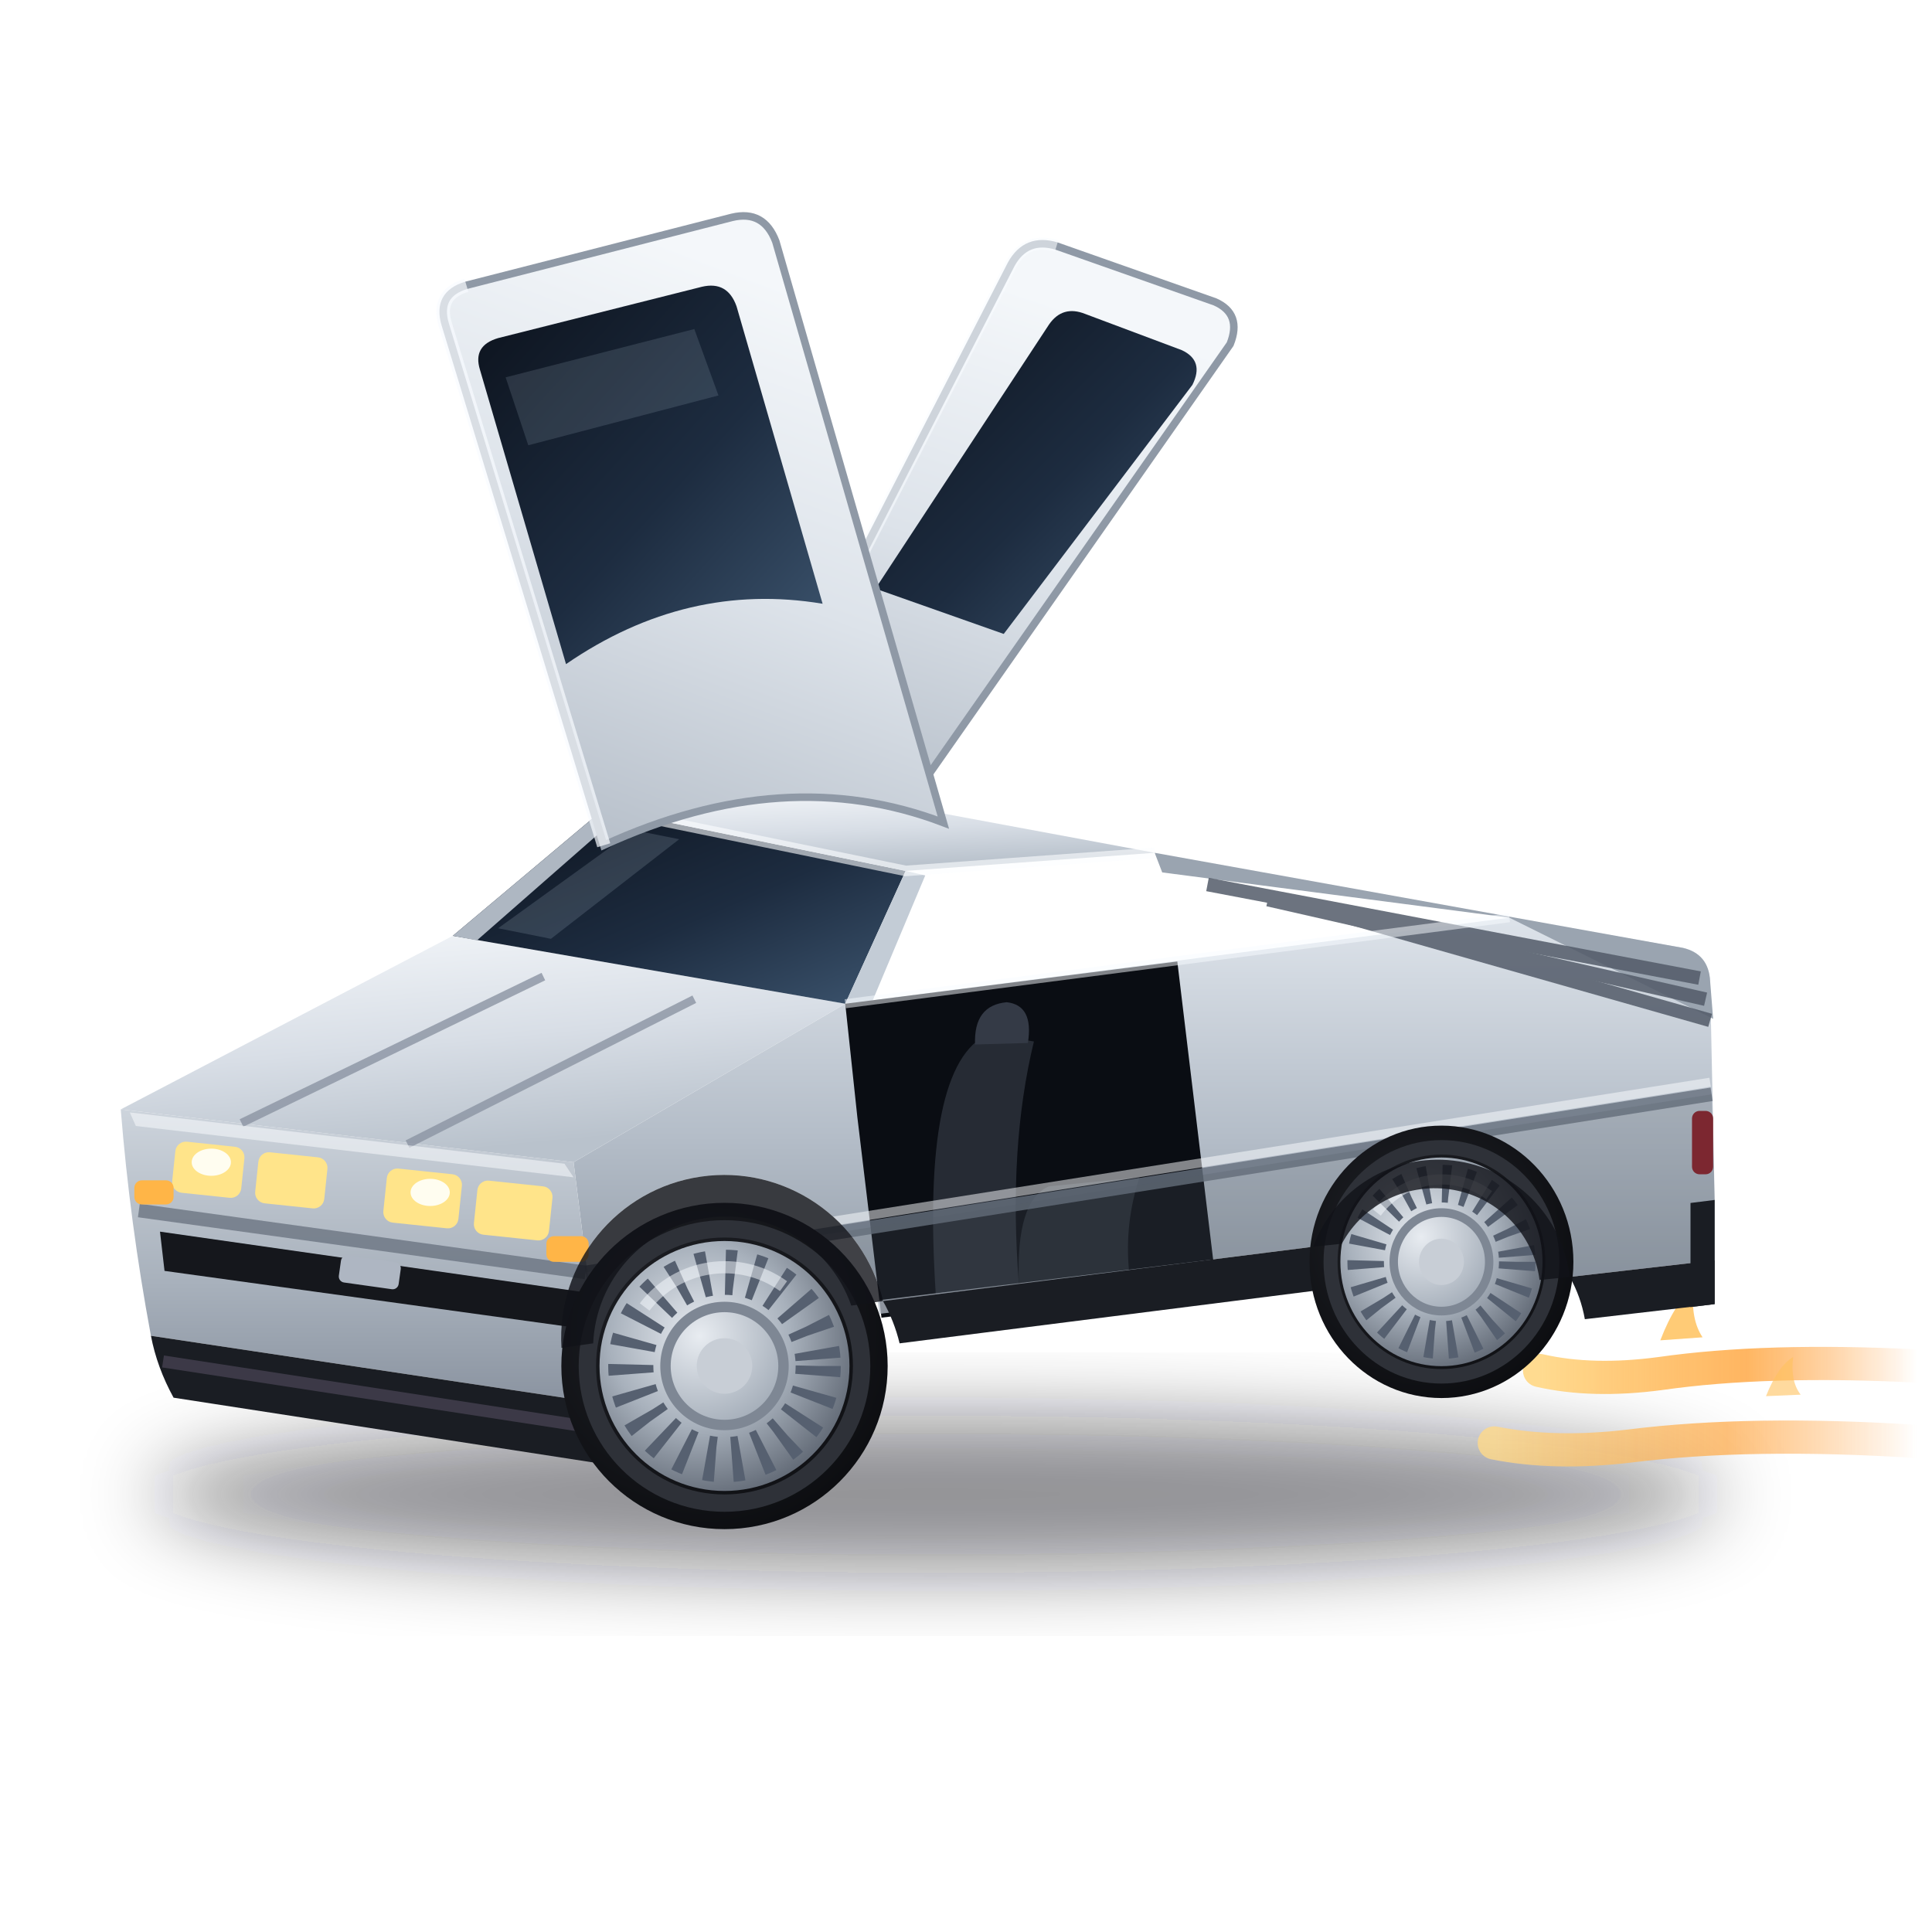
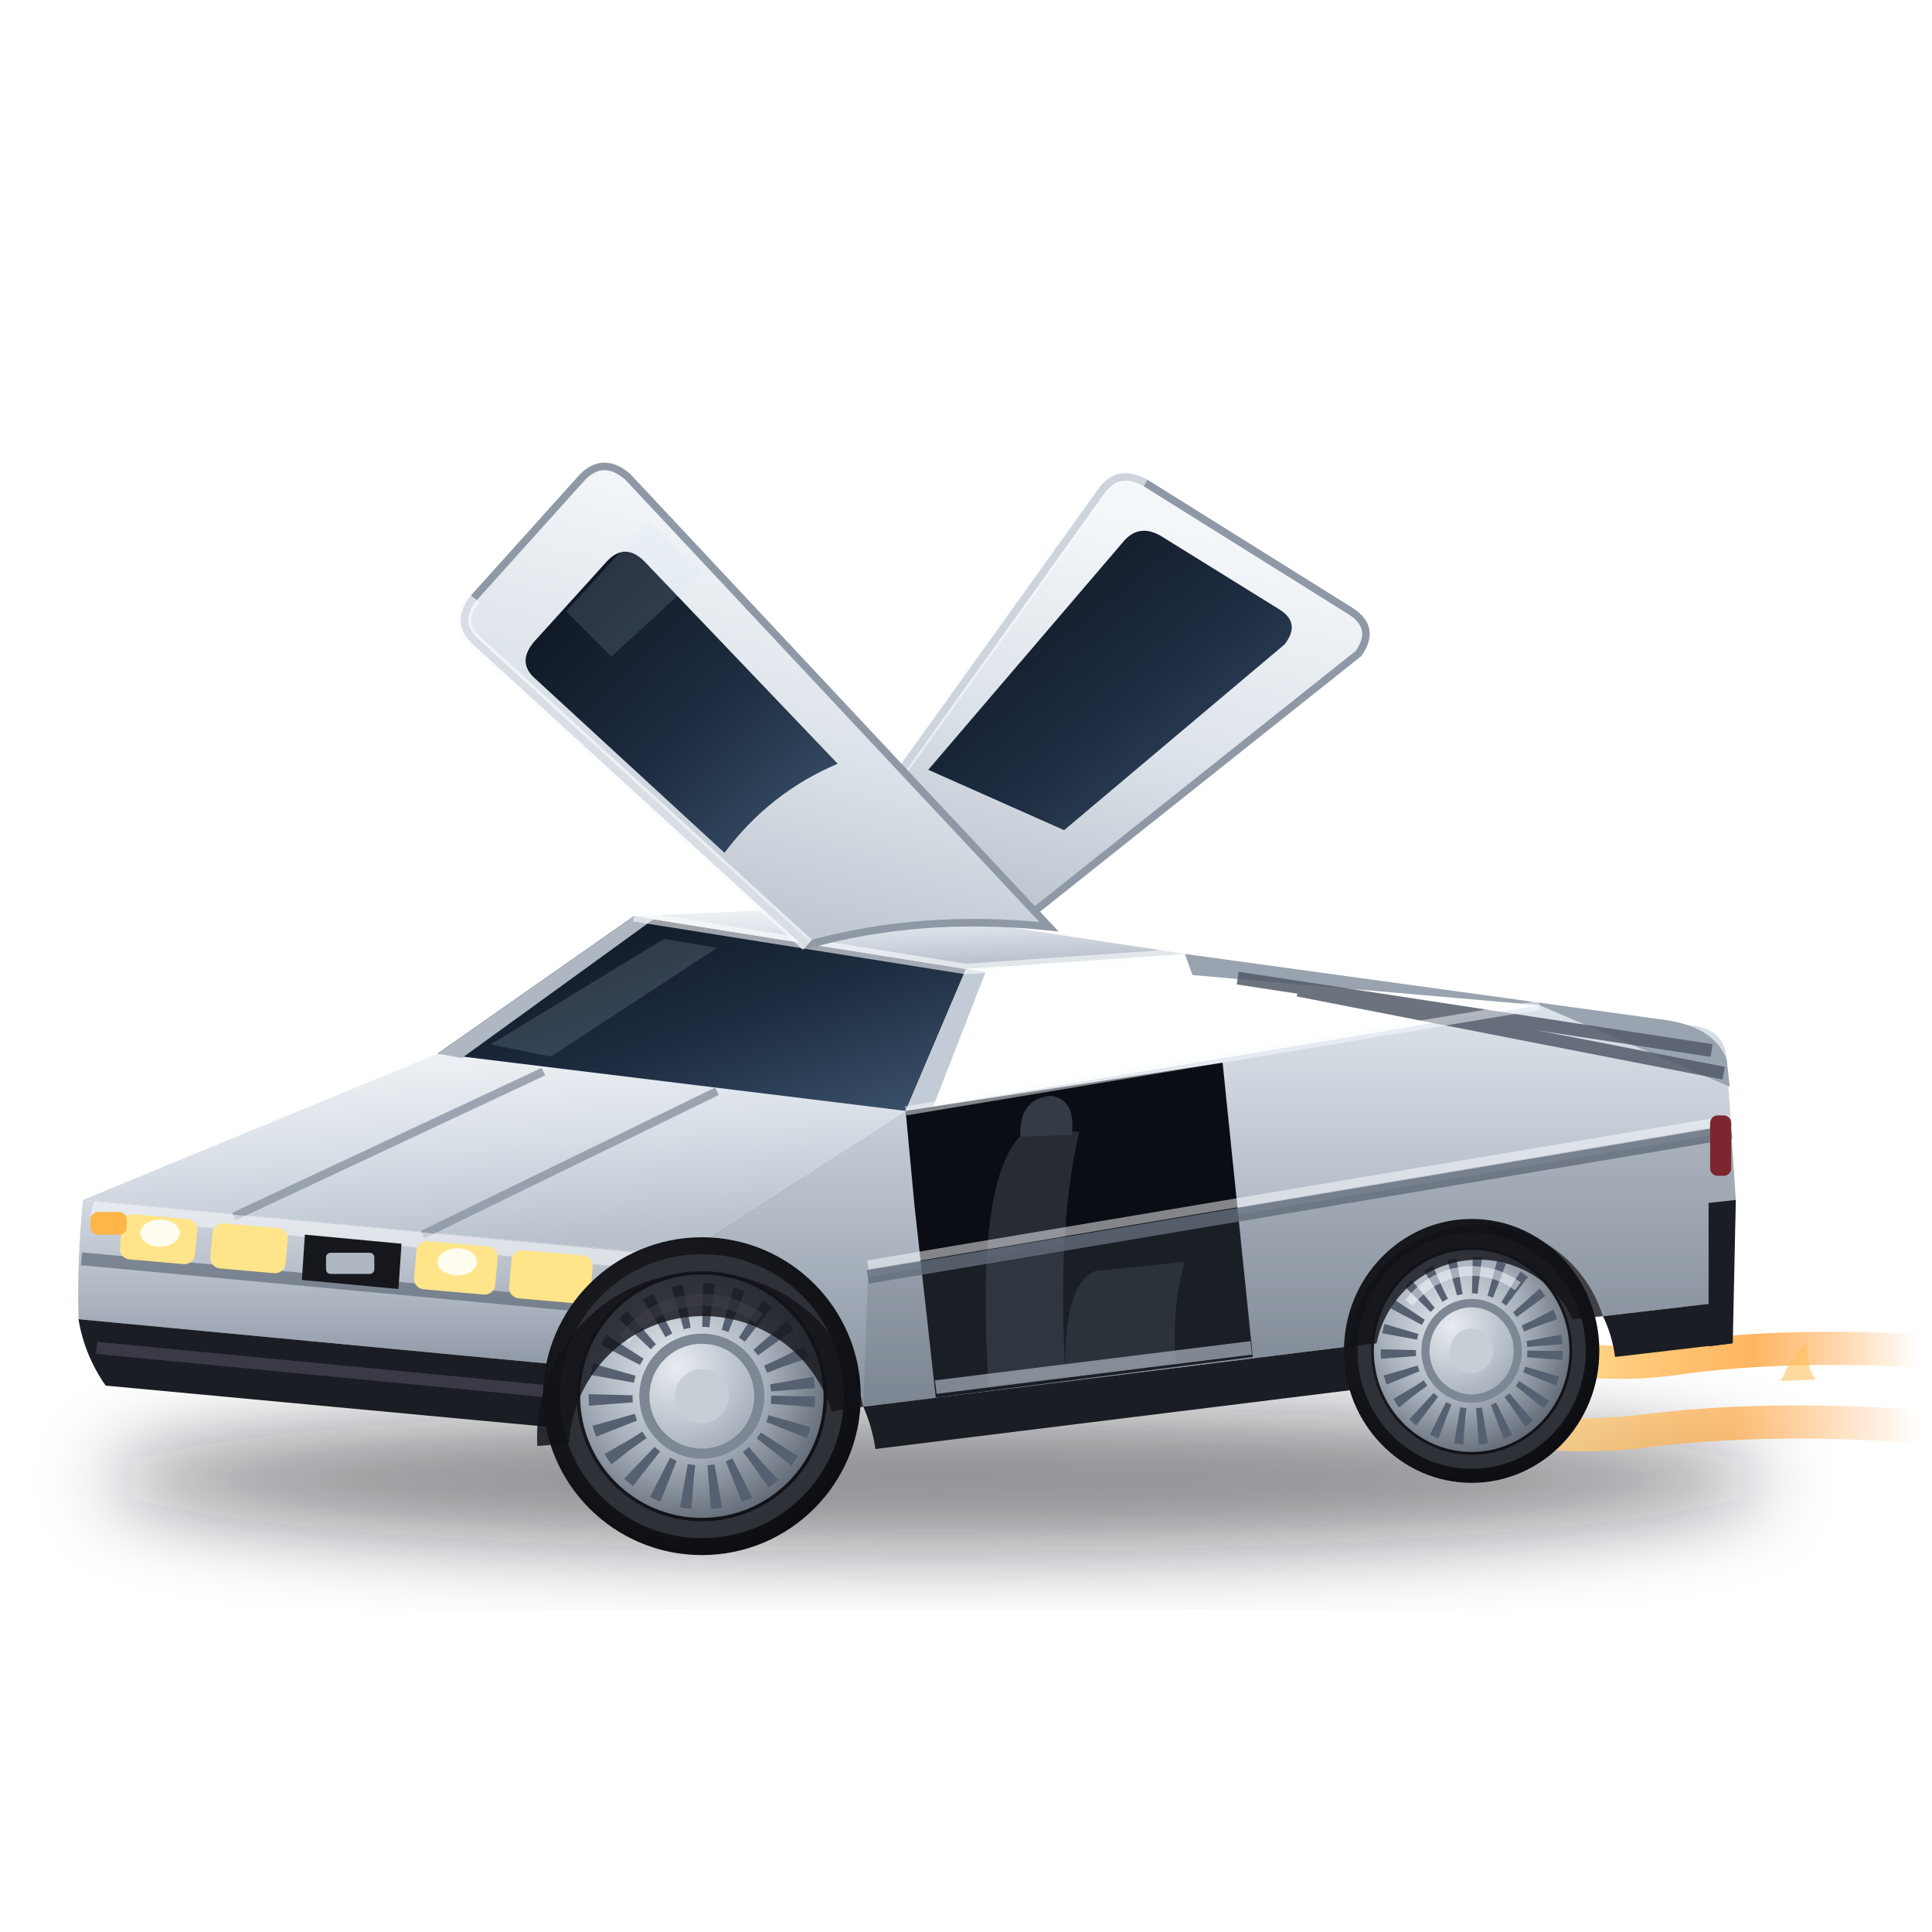
<svg xmlns="http://www.w3.org/2000/svg" viewBox="0 0 128 128" fill="none">
  <defs>
    <linearGradient id="dl-hood" x1="0" y1="0" x2="0.3" y2="1">
      <stop offset="0" stop-color="#f4f7fa" />
      <stop offset=".55" stop-color="#d8dee6" />
      <stop offset="1" stop-color="#b9c2cc" />
    </linearGradient>
    <linearGradient id="dl-fascia" x1="0" y1="0" x2="0" y2="1">
-       <stop offset="0" stop-color="#cdd4dc" />
-       <stop offset=".6" stop-color="#a7b0bb" />
+       <stop offset="0" stop-color="#d3d9e1" />
+       <stop offset=".6" stop-color="#aab3be" />
      <stop offset="1" stop-color="#8a93a0" />
    </linearGradient>
    <linearGradient id="dl-flank" x1="0" y1="0" x2="0" y2="1">
      <stop offset="0" stop-color="#dde3ea" />
      <stop offset=".45" stop-color="#b4bdc8" />
      <stop offset="1" stop-color="#7f8995" />
    </linearGradient>
    <linearGradient id="dl-door" x1="0" y1="1" x2="0.3" y2="0">
      <stop offset="0" stop-color="#b0b9c4" />
      <stop offset=".55" stop-color="#dde3ea" />
      <stop offset="1" stop-color="#f4f7fa" />
    </linearGradient>
    <linearGradient id="dl-glass" x1="0" y1="0" x2="1" y2="1">
      <stop offset="0" stop-color="#0c121c" />
      <stop offset=".55" stop-color="#1d2c40" />
      <stop offset="1" stop-color="#3d556f" />
    </linearGradient>
    <radialGradient id="dl-alloy" cx="0.4" cy="0.38" r="0.66">
      <stop offset="0" stop-color="#e8ecf1" />
      <stop offset=".55" stop-color="#a8b1bc" />
      <stop offset="1" stop-color="#636b77" />
    </radialGradient>
    <radialGradient id="dl-tire" cx="0.42" cy="0.4" r="0.7">
      <stop offset="0" stop-color="#23252b" />
      <stop offset="1" stop-color="#0a0b0e" />
    </radialGradient>
    <linearGradient id="dl-fire" x1="1" y1="0" x2="0" y2="0">
      <stop offset="0" stop-color="#ff8c1a" stop-opacity="0" />
      <stop offset=".45" stop-color="#ffa53d" stop-opacity=".85" />
      <stop offset="1" stop-color="#ffd98a" />
    </linearGradient>
    <filter id="dl-soft" x="-40%" y="-40%" width="180%" height="180%">
      <feGaussianBlur stdDeviation="2.6" />
    </filter>
    <g id="dl-wheel">
      <circle r="9.4" fill="url(#dl-tire)" />
      <circle r="7.9" fill="none" stroke="#2e3138" stroke-width="1" />
      <circle r="7.2" fill="url(#dl-alloy)" />
      <circle r="5.4" fill="none" stroke="#566070" stroke-width="2.6" stroke-dasharray="0.55 0.95" />
      <circle r="3.4" fill="none" stroke="#7e8794" stroke-width="0.6" />
      <circle r="1.6" fill="#c8ced6" />
      <path d="M-4.6 -3.4 A5.8 5.8 0 0 1 3.4 -4.6" fill="none" stroke="#f8fbff" stroke-width="0.7" opacity=".5" />
    </g>
  </defs>
-   <ellipse cx="62" cy="99" rx="52" ry="5.2" fill="#0c0818" opacity=".45" filter="url(#dl-soft)" />
+   <ellipse cx="62" cy="98" rx="55" ry="4.8" fill="#0c0818" opacity=".45" filter="url(#dl-soft)" />
  <g stroke="url(#dl-fire)" stroke-linecap="round" fill="none">
-     <path d="M127 90.5 Q117 90 110 91 Q105.5 91.6 102 90.8" stroke-width="2.2" opacity=".95" />
-     <path d="M127 95.5 Q116 94.8 108 95.8 Q103 96.4 99 95.6" stroke-width="2.2" opacity=".8" />
+     <path d="M127 89.5 Q118 89 111 90 Q106.5 90.6 103 89.8" stroke-width="2.2" opacity=".95" />
+     <path d="M127 94.5 Q117 93.8 109 94.8 Q104 95.4 100 94.6" stroke-width="2.2" opacity=".8" />
  </g>
  <g fill="#ffc25e">
-     <path d="M110 88.8 q1 -2.6 2.2 -3.4 q-.2 2 .6 3.2 Z" opacity=".85" />
-     <path d="M117 92.5 q.8 -2 1.8 -2.6 q-.2 1.6 .5 2.5 Z" opacity=".6" />
+     <path d="M111 87.8 q1 -2.6 2.2 -3.4 q-.2 2 .6 3.2 Z" opacity=".85" />
+     <path d="M118 91.5 q.8 -2 1.8 -2.6 q-.2 1.6 .5 2.5 Z" opacity=".6" />
  </g>
  <g>
-     <path d="M48.5 53.5 L67 17.5 Q68 15.7 70 16.3 L80.5 20 Q82.3 20.8 81.5 22.8 L60 53.5 Z" fill="url(#dl-door)" stroke="#8f99a6" stroke-width=".5" />
-     <path d="M58 39 L69.5 21.5 Q70.4 20.2 71.9 20.8 L78.3 23.2 Q79.8 23.9 79 25.5 L66.5 42 Z" fill="url(#dl-glass)" />
-     <path d="M48.5 53.5 L67 17.5 Q68 15.7 70 16.3" fill="none" stroke="#f8fbff" stroke-width=".8" opacity=".6" />
+     <path d="M52 61.8 L73 32.5 Q74.1 31 75.9 32 L89.5 40.5 Q91.2 41.6 90 43.3 L68 60.8 Z" fill="url(#dl-door)" stroke="#8f99a6" stroke-width=".5" />
+     <path d="M61.5 51 L74.5 35.8 Q75.5 34.7 76.9 35.5 L84.8 40.4 Q86.2 41.3 85.1 42.7 L70.5 55 Z" fill="url(#dl-glass)" />
+     <path d="M52 61.8 L73 32.5 Q74.1 31 75.9 32" fill="none" stroke="#f8fbff" stroke-width=".8" opacity=".6" />
  </g>
-   <path d="M38 77            L56 66.5            L100 60.8            L111.5 62.8            Q113.2 63.2 113.3 65            L113.6 79.5            L113.6 83.5            L104 84.6            A 8.8 8.8 0 0 0 87 82.6            L58.5 86.2            A 10.8 10.8 0 0 0 37.2 89.3            L40 93 Z" fill="url(#dl-flank)" />
-   <path d="M76.5 56.5 L111.5 62.8 Q113.2 63.2 113.3 65 L113.5 67.5 L100 60.8 L77 57.8 Z" fill="#9aa4b0" />
-   <g stroke="#525b68" stroke-width=".9" opacity=".85">
-     <line x1="80" y1="58.6" x2="112.6" y2="64.8" />
-     <line x1="84" y1="59.6" x2="113" y2="66.2" />
-     <line x1="88" y1="60.4" x2="113.3" y2="67.6" />
+   <path d="M45 83.2            L60 73.6            L102 66.6            L112.5 68            Q114.3 68.4 114.4 70.2            L115 79.5            L114.8 86.2            L106.2 87.2            A 8.6 8.6 0 0 0 89.4 89.2            L57.2 93.2            A 10.9 10.9 0 0 0 35.6 95.8            L45.6 95.4            Z" fill="url(#dl-flank)" />
+   <path d="M45 83.2 L35.2 92.9 L35.6 95.8 Z" fill="url(#dl-flank)" opacity="0" />
+   <path d="M78.5 63.2 L110.5 67.6 Q113.6 68.1 114.4 70.2 L114.6 72 L102 66.6 L79 64.6 Z" fill="#9aa4b0" />
+   <g stroke="#525b68" stroke-width=".85" opacity=".85">
+     <line x1="82" y1="64.8" x2="113.4" y2="69.6" />
+     <line x1="86" y1="65.6" x2="114.2" y2="71.1" />
  </g>
-   <path d="M8 73.5 L38 77 L40 93 L10 88.5 Q8.6 81 8 73.5 Z" fill="url(#dl-fascia)" />
-   <path d="M8 73.5 L38 77 L56 66.5 L30 62 Z" fill="url(#dl-hood)" />
+   <path d="M5.5 79.5 L45 83.2 L45.4 91.2 L5.2 87.4 Q5.1 83.4 5.5 79.5 Z" fill="url(#dl-fascia)" />
+   <path d="M5.5 79.5 L45 83.2 L60 73.6 L29 69.8 Z" fill="url(#dl-hood)" />
  <g stroke="#8b94a2" stroke-width=".55" fill="none" opacity=".8">
-     <path d="M16 74.4 L36 64.7" />
-     <path d="M27 75.8 L46 66.2" />
+     <path d="M15.5 80.6 L36 71" />
+     <path d="M28 81.8 L47.5 72.3" />
  </g>
-   <path d="M8.6 73.7 L37.4 77.1 L38 78 L9 74.6 Z" fill="#fbfdff" opacity=".5" />
-   <path d="M30 62 L56 66.5 L60 57.7 L40 53.6 Z" fill="url(#dl-glass)" />
-   <path d="M33 61.5 L42 55 L45 55.6 L36.5 62.2 Z" fill="#cfe2f2" opacity=".15" />
-   <path d="M56 66.5 L60 57.7 L61.3 58 L57.6 66.8 Z" fill="#c3ccd6" />
-   <path d="M30 62 L40 53.6 L41.3 53.8 L31.6 62.3 Z" fill="#aeb7c2" />
-   <path d="M40 53.6 L60 57.7 L76.5 56.5 L55.5 52.6 Z" fill="url(#dl-hood)" />
-   <path d="M40 53.6 L60 57.7 L76.5 56.5" fill="none" stroke="#fbfdff" stroke-width=".7" opacity=".6" />
-   <path d="M56 66.5 L78 63.7 L80.5 84.5 L58.4 87.3 L56.8 74 Z" fill="#0a0d13" />
-   <path d="M62 85.8 Q61 70.5 65.5 68.5 L68.5 69 Q66.8 76 67.5 85 Z" fill="#262b34" />
-   <path d="M64.6 69.2 Q64.5 66.6 66.7 66.4 Q68.5 66.6 68.1 69.1 Z" fill="#343a46" />
-   <path d="M67.5 85 Q67.3 79.5 69.5 78.6 L75.5 78 Q74.5 81 74.8 84.2 Z" fill="#21262e" />
-   <path d="M58.2 86.6 L80.3 83.9" stroke="#b9c2cc" stroke-width=".9" opacity=".75" />
-   <path d="M56 66.5 L100 60.8" stroke="#f8fbff" stroke-width=".6" opacity=".5" />
-   <path d="M9.2 80.2 L38.8 84.3" stroke="#67707e" stroke-width=".9" opacity=".75" fill="none" />
-   <path d="M38.8 84.3 L113.4 72.5" stroke="#67707e" stroke-width=".9" opacity=".8" fill="none" />
-   <path d="M38.8 83.5 L113.3 71.7" stroke="#fbfdff" stroke-width=".6" opacity=".5" fill="none" />
-   <path d="M38.8 84.3 L113.4 72.5 L113.6 79.5 L113.6 83.5 L104 84.6            A 8.8 8.8 0 0 0 87 82.6 L58.5 86.2 A 10.8 10.8 0 0 0 37.2 89.3            L40 93 Z" fill="#525a66" opacity=".22" />
+   <path d="M6.2 79.6 L44.4 83.2 L44 84.2 L6 80.6 Z" fill="#fbfdff" opacity=".5" />
+   <path d="M29 69.8 L60 73.6 L64 64.2 L42 60.7 Z" fill="url(#dl-glass)" />
+   <path d="M32.5 69.2 L44 62.2 L47.5 62.8 L36.5 70 Z" fill="#cfe2f2" opacity=".15" />
+   <path d="M60 73.6 L64 64.2 L65.3 64.4 L61.6 73.9 Z" fill="#c3ccd6" />
+   <path d="M29 69.8 L42 60.7 L43.3 60.9 L30.6 70.1 Z" fill="#aeb7c2" />
+   <path d="M42 60.7 L64 64.2 L78.5 63.2 L57.5 60 Z" fill="url(#dl-hood)" />
+   <path d="M42 60.7 L64 64.2 L78.5 63.2" fill="none" stroke="#fbfdff" stroke-width=".7" opacity=".6" />
+   <path d="M60 73.6 L81 70.4 L83 89.9 L62 92.6 L60.6 80 Z" fill="#0a0d13" />
+   <path d="M65.5 91.8 Q64.5 76.5 68.5 74.6 L71.5 75 Q70 81.5 70.6 91.2 Z" fill="#262b34" />
+   <path d="M67.6 75.3 Q67.5 72.8 69.6 72.6 Q71.3 72.8 71 75.2 Z" fill="#343a46" />
+   <path d="M70.6 91.2 Q70.4 85 72.6 84.2 L78.5 83.6 Q77.6 86.6 77.9 90.3 Z" fill="#21262e" />
+   <path d="M62 91.9 L82.9 89.3" stroke="#b9c2cc" stroke-width=".9" opacity=".75" />
+   <path d="M60 73.6 L102 66.6" stroke="#f8fbff" stroke-width=".6" opacity=".5" />
+   <path d="M5.4 83.4 L45.2 87.1" stroke="#67707e" stroke-width=".85" opacity=".75" fill="none" />
+   <path d="M57.5 84.6 L114.7 75" stroke="#67707e" stroke-width=".9" opacity=".8" fill="none" />
+   <path d="M57.5 83.8 L114.6 74.2" stroke="#fbfdff" stroke-width=".6" opacity=".5" fill="none" />
+   <path d="M57.5 84.6 L114.7 75 L115 79.5 L114.8 86.2 L106.2 87.2            A 8.6 8.6 0 0 0 89.4 89.2 L57.2 93.2 Z" fill="#525a66" opacity=".22" />
  <g>
-     <path d="M40 56 L29.5 21.5 Q28.9 19.5 30.9 18.9 L48.5 14.4 Q50.6 13.9 51.4 16 L62.5 54.5 Q52 50.5 40 56 Z" fill="url(#dl-door)" stroke="#8f99a6" stroke-width=".5" />
-     <path d="M37.5 44 L31.8 24.5 Q31.3 22.9 33 22.4 L46.5 19 Q48.2 18.6 48.8 20.3 L54.5 40 Q45.5 38.5 37.5 44 Z" fill="url(#dl-glass)" />
-     <path d="M33.5 25 L46 21.8 L47.6 26.2 L35 29.5 Z" fill="#cfe2f2" opacity=".14" />
-     <path d="M40 56 L29.5 21.5 Q28.9 19.5 30.9 18.9" fill="none" stroke="#f8fbff" stroke-width=".9" opacity=".7" />
+     <path d="M53.5 62.6 L31.5 42.5 Q30.1 41.2 31.4 39.6 L38.6 31.6 Q40 30.2 41.6 31.6 L69.5 61.4 Q61 60.5 53.5 62.6 Z" fill="url(#dl-door)" stroke="#8f99a6" stroke-width=".5" />
+     <path d="M48 56.5 L35.5 45 Q34.2 43.9 35.4 42.5 L40.2 37.2 Q41.4 35.9 42.7 37.2 L55.5 50.6 Q51 52.5 48 56.5 Z" fill="url(#dl-glass)" />
+     <path d="M37.5 40.5 L43 34.5 L46.5 38 L40.5 43.5 Z" fill="#cfe2f2" opacity=".14" />
+     <path d="M53.5 62.6 L31.5 42.5 Q30.1 41.2 31.4 39.6" fill="none" stroke="#f8fbff" stroke-width=".9" opacity=".7" />
  </g>
  <g>
-     <rect x="11.5" y="75.8" width="4.6" height="3.4" rx=".7" fill="#ffe48a" transform="rotate(6 13.8 77.5)" />
-     <rect x="17" y="76.5" width="4.6" height="3.4" rx=".7" fill="#ffe48a" transform="rotate(6 19.3 78.2)" />
-     <rect x="25.5" y="77.6" width="5" height="3.6" rx=".7" fill="#ffe48a" transform="rotate(6 28 79.4)" />
-     <rect x="31.5" y="78.4" width="5" height="3.6" rx=".7" fill="#ffe48a" transform="rotate(6 34 80.2)" />
-     <ellipse cx="14" cy="77" rx="1.3" ry=".9" fill="#fffdf0" />
-     <ellipse cx="28.5" cy="79" rx="1.3" ry=".9" fill="#fffdf0" />
+     <rect x="8" y="80.6" width="5" height="3" rx=".7" fill="#ffe48a" transform="rotate(5 10.5 82.1)" />
+     <rect x="14" y="81.2" width="5" height="3" rx=".7" fill="#ffe48a" transform="rotate(5 16.5 82.7)" />
+     <rect x="27.5" y="82.4" width="5.4" height="3.2" rx=".7" fill="#ffe48a" transform="rotate(5 30.2 84)" />
+     <rect x="33.8" y="83" width="5.4" height="3.2" rx=".7" fill="#ffe48a" transform="rotate(5 36.5 84.6)" />
+     <ellipse cx="10.6" cy="81.7" rx="1.3" ry=".9" fill="#fffdf0" />
+     <ellipse cx="30.3" cy="83.6" rx="1.3" ry=".9" fill="#fffdf0" />
  </g>
-   <path d="M10.6 81.6 L38.6 85.6 L38.4 88 L10.9 84.2 Z" fill="#15171c" />
-   <rect x="22.5" y="83.4" width="4" height="1.8" rx=".4" fill="#aeb6c2" transform="rotate(8 24.5 84.3)" />
-   <path d="M10 88.5 L40 93 L40 97 L11.5 92.6 Q10.4 90.6 10 88.5 Z" fill="#1a1d23" />
-   <path d="M10.8 90.2 L39.4 94.6" stroke="#3c3947" stroke-width=".8" fill="none" />
-   <rect x="8.9" y="78.2" width="2.6" height="1.6" rx=".5" fill="#ffb547" />
-   <rect x="36.2" y="81.9" width="2.8" height="1.7" rx=".5" fill="#ffb547" />
-   <path d="M58.5 86.2 L87 82.6 A 8.8 8.8 0 0 0 88 85.4 L59.6 89 A 10.8 10.8 0 0 0 58.5 86.2 Z" fill="#1a1d23" />
-   <path d="M104 84.6 L113.6 83.5 L113.6 86.4 L105 87.4 A 8.8 8.8 0 0 0 104 84.6 Z" fill="#1a1d23" />
-   <path d="M112 79.7 L113.6 79.5 L113.6 86.4 L112 86.6 Z" fill="#1a1d23" />
-   <rect x="112.1" y="73.6" width="1.4" height="4.2" rx=".5" fill="#7c2730" />
-   <use href="#dl-wheel" transform="translate(48 90.5) scale(1.15)" />
-   <use href="#dl-wheel" transform="translate(95.5 83.6) scale(.93 .96)" />
-   <path d="M37.2 89.3 A 10.8 10.8 0 0 1 58.5 86.2 L56.4 86.5 A 8.8 8.8 0 0 0 39.3 89 Z" fill="#101218" opacity=".8" />
-   <path d="M87 82.6 A 8.8 8.8 0 0 1 104 84.6 L102 84.8 A 7 7 0 0 0 88.9 82.4 Z" fill="#101218" opacity=".8" />
+   <path d="M20.2 81.8 L26.6 82.4 L26.4 85.4 L20 84.8 Z" fill="#15171c" />
+   <rect x="21.6" y="83" width="3.2" height="1.4" rx=".3" fill="#aeb6c2" />
+   <path d="M5.2 87.4 L45.4 91.2 L45.6 95.4 L7 91.8 Q5.6 89.8 5.2 87.4 Z" fill="#1a1d23" />
+   <path d="M6.4 89.3 L44.8 93" stroke="#3c3947" stroke-width=".8" fill="none" />
+   <rect x="6" y="80.3" width="2.4" height="1.5" rx=".5" fill="#ffb547" />
+   <rect x="40.6" y="83.6" width="2.6" height="1.6" rx=".5" fill="#ffb547" />
+   <path d="M57.2 93.2 L89.4 89.2 A 8.6 8.6 0 0 0 90.3 92 L58 96 A 10.9 10.9 0 0 0 57.2 93.2 Z" fill="#1a1d23" />
+   <path d="M106.2 87.2 L114.8 86.2 L114.7 89 L107 89.9 A 8.6 8.6 0 0 0 106.2 87.2 Z" fill="#1a1d23" />
+   <path d="M113.2 79.7 L115 79.5 L114.8 89 L113.2 89.2 Z" fill="#1a1d23" />
+   <rect x="113.3" y="73.9" width="1.4" height="4" rx=".5" fill="#7c2730" />
+   <use href="#dl-wheel" transform="translate(46.5 92.5) scale(1.12)" />
+   <use href="#dl-wheel" transform="translate(97.5 89.5) scale(.9 .93)" />
+   <path d="M35.6 95.8 A 10.9 10.9 0 0 1 57.2 93.2 L55.1 93.5 A 8.9 8.9 0 0 0 37.7 95.6 Z" fill="#101218" opacity=".8" />
+   <path d="M89.4 89.2 A 8.6 8.6 0 0 1 106.2 87.2 L104.2 87.4 A 6.9 6.9 0 0 0 91.2 89 Z" fill="#101218" opacity=".8" />
</svg>
